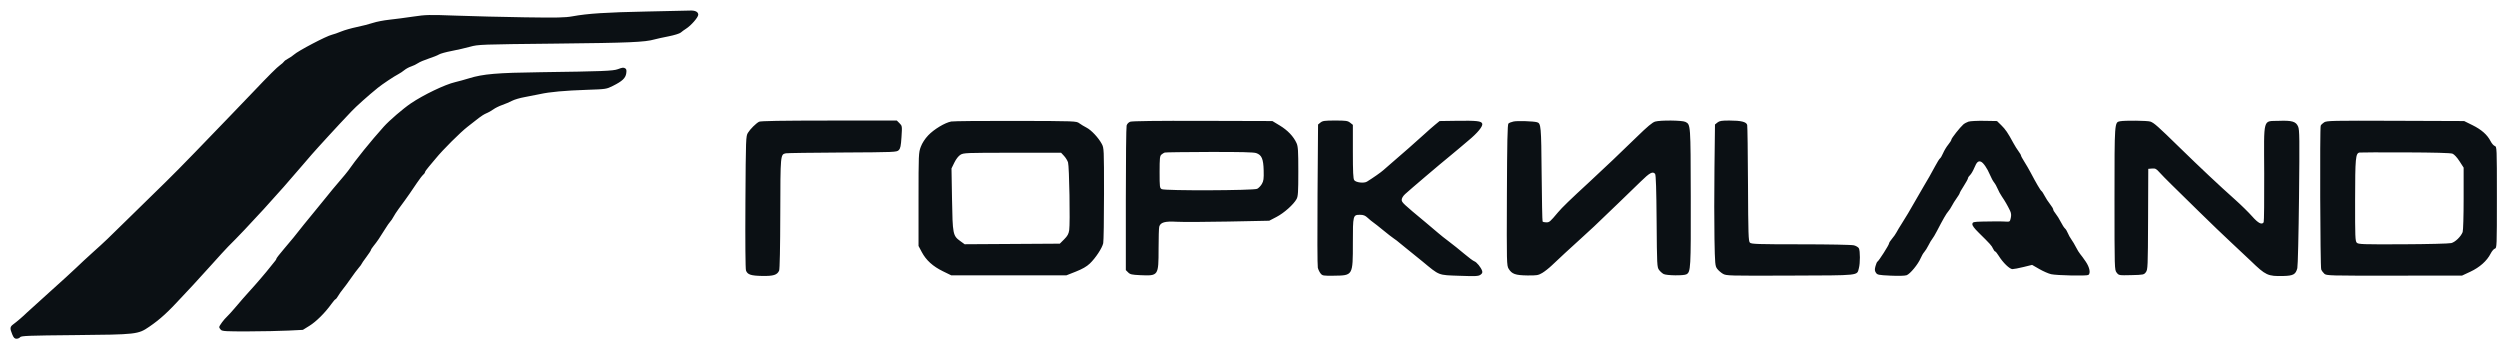
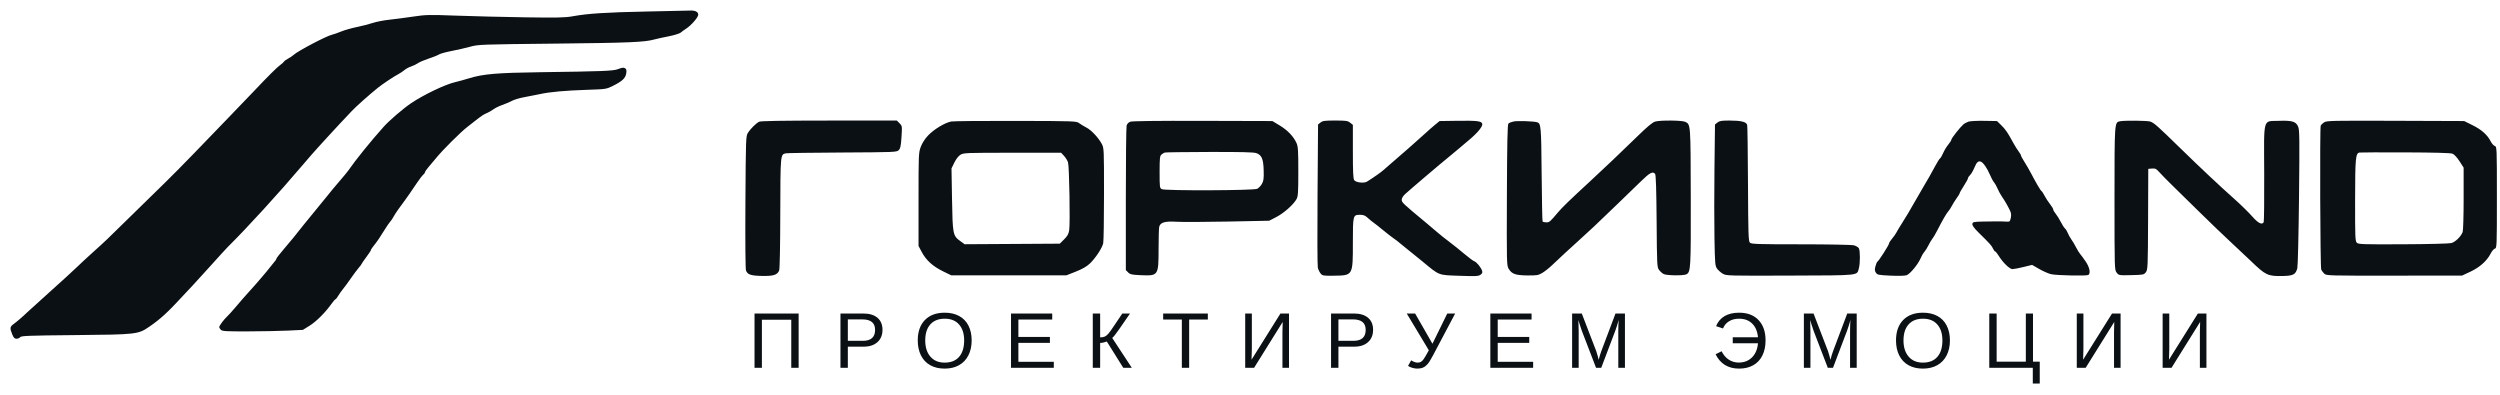
- <svg xmlns="http://www.w3.org/2000/svg" width="2406" height="329" viewBox="0 0 2406 329" version="1.1">
+ <svg xmlns="http://www.w3.org/2000/svg" width="2406" height="380" viewBox="0 0 2406 380" version="1.1">
  <path d="M 622.500 11.082 C 583.322 11.868, 565.715 13.002, 551 15.686 C 543.893 16.983, 536.356 17.144, 505 16.667 C 484.375 16.354, 454.747 15.627, 439.160 15.051 C 412.928 14.082, 409.842 14.150, 397.660 15.965 C 390.422 17.044, 380.083 18.398, 374.683 18.975 C 369.284 19.552, 362.155 20.937, 358.842 22.053 C 355.528 23.170, 348.604 24.950, 343.455 26.009 C 338.306 27.069, 331.484 29.015, 328.296 30.334 C 325.108 31.653, 321.150 33.036, 319.500 33.407 C 314.212 34.595, 286.866 48.941, 282.803 52.659 C 281.536 53.818, 279.060 55.494, 277.300 56.383 C 275.540 57.272, 273.740 58.585, 273.300 59.300 C 272.860 60.015, 271.150 61.549, 269.500 62.707 C 266.624 64.727, 258.533 72.792, 243.500 88.622 C 239.650 92.676, 229.657 103.082, 221.294 111.747 C 212.931 120.411, 197.856 136.030, 187.794 146.456 C 177.732 156.881, 165.069 169.706, 159.653 174.956 C 154.237 180.205, 139.612 194.516, 127.153 206.758 C 101.668 231.799, 102.026 231.458, 89 243.171 C 83.775 247.870, 76.800 254.343, 73.500 257.556 C 70.200 260.770, 58.725 271.242, 48 280.828 C 37.275 290.414, 27.309 299.437, 25.854 300.879 C 22.453 304.247, 16.264 309.562, 12.750 312.133 C 9.534 314.486, 9.380 315.970, 11.750 321.736 C 13.119 325.067, 14.020 325.993, 15.890 325.996 C 17.204 325.998, 18.779 325.320, 19.390 324.489 C 20.347 323.187, 27.596 322.913, 72 322.501 C 131.616 321.949, 132.873 321.807, 143.626 314.458 C 154.285 307.174, 161.695 300.382, 176 284.785 C 180.125 280.288, 184.646 275.459, 186.047 274.054 C 187.448 272.649, 194.843 264.525, 202.480 256 C 210.118 247.475, 217.746 239.135, 219.433 237.466 C 237.847 219.247, 268.711 185.472, 291.133 159 C 296.956 152.125, 303.921 144.163, 306.610 141.307 C 309.300 138.451, 313.525 133.823, 316 131.022 C 318.475 128.222, 323.425 122.861, 327 119.110 C 330.575 115.358, 335.631 110, 338.235 107.203 C 342.560 102.558, 354.400 91.978, 363.628 84.511 C 368.011 80.964, 379.266 73.466, 383.500 71.273 C 385.150 70.418, 387.726 68.696, 389.225 67.445 C 390.723 66.195, 393.648 64.621, 395.725 63.947 C 397.801 63.274, 400.743 61.850, 402.262 60.785 C 403.781 59.719, 408.455 57.726, 412.649 56.356 C 416.844 54.987, 421.273 53.212, 422.492 52.413 C 423.711 51.615, 429.162 50.109, 434.604 49.068 C 440.047 48.026, 448.100 46.179, 452.500 44.961 C 460.292 42.806, 462.437 42.728, 535 41.968 C 605.873 41.225, 620.613 40.596, 630 37.914 C 631.925 37.365, 637.955 36.042, 643.401 34.976 C 648.877 33.903, 654.140 32.279, 655.177 31.340 C 656.209 30.406, 658.534 28.710, 660.345 27.571 C 665.079 24.592, 672 16.637, 672 14.173 C 672 11.462, 669.121 9.958, 664.316 10.160 C 662.217 10.248, 643.400 10.663, 622.500 11.082 M 594.500 66.615 C 589.957 68.288, 579.455 68.696, 520.381 69.489 C 478.154 70.056, 465.030 71.172, 451.472 75.347 C 447.088 76.698, 441.044 78.364, 438.043 79.051 C 428.434 81.249, 407.494 91.285, 395.389 99.494 C 387.924 104.556, 374.744 115.897, 369.359 121.890 C 356.960 135.690, 342.132 154.030, 335.024 164.356 C 334.213 165.535, 330.388 170.155, 326.524 174.622 C 322.661 179.088, 317.475 185.329, 315 188.490 C 312.525 191.651, 307.350 197.996, 303.500 202.590 C 299.650 207.183, 294.700 213.238, 292.500 216.044 C 284.363 226.423, 280.328 231.365, 273.250 239.617 C 269.262 244.266, 266 248.472, 266 248.963 C 266 249.455, 265.431 250.452, 264.736 251.179 C 264.040 251.905, 261.931 254.525, 260.048 257 C 256.742 261.345, 245.609 274.329, 239.897 280.500 C 236.754 283.895, 232.327 288.971, 225.506 297 C 222.936 300.025, 219.853 303.400, 218.656 304.500 C 215.598 307.308, 211 313.478, 211 314.773 C 211 315.369, 211.707 316.564, 212.571 317.429 C 213.919 318.777, 217.652 318.989, 238.821 318.925 C 252.395 318.884, 269.800 318.537, 277.500 318.154 L 291.500 317.458 297.806 313.553 C 304.277 309.545, 312.734 301.154, 318.774 292.750 C 320.651 290.138, 322.498 288, 322.878 288 C 323.258 288, 324.416 286.538, 325.450 284.750 C 326.485 282.962, 328.495 280.110, 329.916 278.410 C 331.337 276.711, 334.750 272.074, 337.500 268.105 C 340.250 264.136, 343.738 259.464, 345.250 257.722 C 346.763 255.980, 348 254.308, 348 254.007 C 348 253.707, 350.020 250.770, 352.489 247.480 C 354.959 244.191, 356.984 241.112, 356.989 240.637 C 356.995 240.163, 358.157 238.363, 359.571 236.637 C 362.763 232.742, 365.857 228.207, 370.476 220.653 C 372.442 217.438, 374.725 214.132, 375.549 213.309 C 376.373 212.485, 377.741 210.468, 378.589 208.828 C 379.437 207.187, 381.668 203.742, 383.547 201.173 C 385.425 198.603, 388.116 194.925, 389.527 193 C 392.486 188.964, 395.153 185.106, 401.282 176 C 403.688 172.425, 406.409 168.882, 407.328 168.128 C 408.248 167.373, 409 166.298, 409 165.739 C 409 165.181, 410.688 162.776, 412.750 160.396 C 414.813 158.016, 417.850 154.399, 419.500 152.358 C 425.923 144.417, 443.247 127.160, 450.016 121.963 C 453.929 118.958, 458.856 115.111, 460.965 113.413 C 463.074 111.715, 466.307 109.731, 468.150 109.003 C 469.992 108.276, 472.966 106.602, 474.757 105.284 C 476.548 103.966, 480.373 102.070, 483.257 101.072 C 486.141 100.073, 490.387 98.266, 492.693 97.057 C 494.998 95.847, 500.423 94.240, 504.746 93.486 C 509.070 92.731, 515.734 91.422, 519.554 90.577 C 529.124 88.461, 543.422 87.160, 565.116 86.433 C 583.176 85.827, 583.612 85.761, 589.836 82.659 C 598.839 78.173, 601.961 75.256, 602.687 70.650 C 603.119 67.913, 602.890 66.544, 601.897 65.915 C 600.088 64.770, 599.307 64.844, 594.500 66.615 M 730.500 117.162 C 727.384 118.878, 722.076 124.165, 719.824 127.796 C 717.833 131.007, 717.770 132.730, 717.392 194.487 C 717.156 233.109, 717.376 258.858, 717.954 260.380 C 719.443 264.296, 722.632 265.359, 733.500 265.563 C 744.310 265.766, 747.933 264.638, 749.827 260.480 C 750.445 259.123, 750.871 238.179, 750.946 205.418 C 751.077 148.450, 751.056 148.679, 756.263 147.544 C 757.493 147.276, 782.003 146.929, 810.728 146.773 C 861.380 146.497, 863.016 146.429, 864.937 144.494 C 866.554 142.866, 867.043 140.544, 867.600 131.846 C 868.275 121.300, 868.256 121.165, 865.687 118.596 L 863.091 116 797.795 116.030 C 752.193 116.052, 731.897 116.393, 730.500 117.162 M 915.500 116.933 C 909.467 118.020, 898.854 124.404, 893.277 130.300 C 890.128 133.630, 887.523 137.658, 886.156 141.313 C 884.066 146.899, 884 148.443, 884 191.897 L 884 236.718 887.127 242.609 C 891.294 250.460, 897.794 256.353, 907.500 261.084 L 915.500 264.983 970.876 264.991 L 1026.252 265 1035.376 261.392 C 1041.702 258.890, 1045.833 256.513, 1048.847 253.642 C 1054.372 248.377, 1060.753 238.690, 1061.739 234.068 C 1062.157 232.106, 1062.500 210.700, 1062.500 186.500 C 1062.500 143.402, 1062.456 142.418, 1060.353 138.500 C 1057.128 132.494, 1050.271 125.179, 1045.659 122.826 C 1043.405 121.676, 1040.273 119.783, 1038.698 118.618 C 1035.864 116.522, 1035.233 116.499, 977.667 116.356 C 945.675 116.277, 917.700 116.537, 915.500 116.933 M 1087.748 117.146 C 1086.085 117.763, 1084.700 119.223, 1084.248 120.834 C 1083.837 122.300, 1083.500 154.200, 1083.500 191.722 L 1083.500 259.944 1085.731 262.175 C 1087.649 264.094, 1089.288 264.464, 1097.444 264.821 C 1114.919 265.585, 1114.995 265.476, 1115.014 239.300 C 1115.021 228.960, 1115.303 219.469, 1115.641 218.210 C 1116.770 213.996, 1121.093 212.757, 1132.371 213.416 C 1137.942 213.742, 1160.275 213.653, 1182 213.219 L 1221.500 212.428 1228.500 208.780 C 1235.779 204.985, 1244.938 196.821, 1247.827 191.552 C 1249.257 188.943, 1249.500 185.088, 1249.500 165 C 1249.500 144.938, 1249.249 140.946, 1247.784 137.710 C 1244.889 131.315, 1239.232 125.370, 1231.725 120.833 L 1224.554 116.500 1157.527 116.312 C 1113.852 116.189, 1089.541 116.479, 1087.748 117.146 M 1270.861 117.911 L 1268.500 119.822 1268 187.161 C 1267.725 224.197, 1267.849 255.926, 1268.275 257.670 C 1268.701 259.413, 1269.895 261.884, 1270.928 263.160 C 1272.702 265.350, 1273.421 265.471, 1283.793 265.334 C 1302.109 265.091, 1302 265.280, 1302 233.741 C 1302 207.094, 1302.094 206.727, 1308.898 206.727 C 1312.191 206.727, 1313.827 207.379, 1316.312 209.679 C 1318.065 211.302, 1320.470 213.276, 1321.655 214.065 C 1322.841 214.854, 1327.139 218.243, 1331.206 221.596 C 1335.273 224.949, 1339.906 228.548, 1341.502 229.593 C 1343.098 230.639, 1345.399 232.396, 1346.617 233.497 C 1347.834 234.599, 1351.154 237.300, 1353.994 239.500 C 1356.834 241.700, 1363.510 247.100, 1368.829 251.500 C 1385.688 265.446, 1383.719 264.678, 1404.500 265.416 C 1420.132 265.971, 1422.801 265.843, 1424.790 264.443 C 1426.488 263.247, 1426.904 262.270, 1426.397 260.665 C 1425.369 257.415, 1421.081 252.160, 1418.888 251.464 C 1417.824 251.127, 1413.411 247.847, 1409.081 244.175 C 1404.751 240.504, 1398.192 235.250, 1394.505 232.500 C 1390.818 229.750, 1386.159 226.052, 1384.151 224.281 C 1382.143 222.511, 1376.820 218.011, 1372.323 214.281 C 1350.211 195.945, 1349 194.803, 1349 192.293 C 1349 190.796, 1350.276 188.648, 1352.250 186.822 C 1356.774 182.636, 1387.466 156.565, 1395.010 150.500 C 1398.430 147.750, 1402.484 144.375, 1404.019 143 C 1405.554 141.625, 1409.698 138.118, 1413.229 135.207 C 1421.958 128.010, 1427.297 121.511, 1426.512 119.038 C 1425.694 116.459, 1421.369 115.981, 1401.473 116.268 L 1385.446 116.500 1380.973 120.172 C 1378.513 122.192, 1374.250 125.941, 1371.500 128.504 C 1366.361 133.294, 1345.889 151.294, 1338.151 157.828 C 1335.759 159.847, 1332.703 162.510, 1331.360 163.745 C 1329.196 165.735, 1321.478 171.140, 1315.584 174.791 C 1312.713 176.570, 1304.985 175.701, 1303.311 173.410 C 1302.310 172.042, 1302 165.529, 1302 145.881 L 1302 120.145 1299.365 118.073 C 1297.039 116.243, 1295.353 116, 1284.976 116 C 1274.894 116, 1272.886 116.272, 1270.861 117.911 M 1456.699 116.917 C 1454.609 117.349, 1452.359 118.241, 1451.699 118.900 C 1450.796 119.804, 1450.436 136.796, 1450.242 187.800 C 1449.992 253.569, 1450.040 255.591, 1451.948 258.701 C 1455.023 263.715, 1458.473 264.941, 1469.898 265.080 C 1478.978 265.191, 1480.401 264.954, 1484.239 262.698 C 1486.583 261.320, 1490.780 258.012, 1493.567 255.346 C 1499.964 249.227, 1511.389 238.674, 1522.091 229 C 1526.654 224.875, 1532.045 219.925, 1534.071 218 C 1545.571 207.072, 1571.310 182.286, 1578.984 174.750 C 1587.740 166.152, 1590.611 164.622, 1592.875 167.350 C 1593.653 168.287, 1594.097 182.190, 1594.327 212.883 C 1594.647 255.348, 1594.738 257.173, 1596.676 259.783 C 1597.785 261.278, 1599.774 263.056, 1601.096 263.735 C 1603.985 265.220, 1620.341 265.423, 1622.986 264.008 C 1627.164 261.772, 1627.338 258.695, 1627.194 189.695 C 1627.047 119.207, 1627.094 119.871, 1622 117.294 C 1618.964 115.758, 1598.153 115.552, 1592.920 117.006 C 1590.343 117.722, 1585.401 121.849, 1575.264 131.750 C 1560.851 145.829, 1543.326 162.485, 1530 174.768 C 1510.727 192.534, 1503.437 199.587, 1499.428 204.349 C 1491.613 213.631, 1491.179 214, 1488.095 214 C 1486.458 214, 1484.878 213.611, 1484.584 213.137 C 1484.291 212.662, 1483.880 192.054, 1483.670 167.342 C 1483.279 121.194, 1483.060 118.728, 1479.251 117.631 C 1475.792 116.635, 1460.423 116.148, 1456.699 116.917 M 1652.861 117.910 L 1650.500 119.820 1650 161.660 C 1649.725 184.672, 1649.725 215.281, 1650 229.680 C 1650.470 254.312, 1650.624 256.027, 1652.605 258.680 C 1653.762 260.231, 1656.229 262.390, 1658.086 263.477 C 1661.362 265.396, 1663.288 265.448, 1722.902 265.227 C 1791.288 264.975, 1786.949 265.443, 1788.989 258.100 C 1790.290 253.416, 1790.286 241.403, 1788.983 238.968 C 1788.424 237.923, 1786.286 236.635, 1784.233 236.105 C 1782.102 235.555, 1760.157 235.134, 1733.087 235.123 C 1691.254 235.105, 1685.489 234.917, 1684.097 233.525 C 1682.704 232.133, 1682.489 225.513, 1682.267 177.224 C 1682.129 147.126, 1681.784 121.508, 1681.500 120.295 C 1680.797 117.288, 1675.700 116.012, 1664.361 116.006 C 1656.850 116.001, 1654.801 116.340, 1652.861 117.910 M 1894.500 117.053 C 1892.850 117.588, 1890.600 118.813, 1889.500 119.775 C 1886.297 122.578, 1878 133.121, 1878 134.387 C 1878 135.024, 1876.652 137.179, 1875.005 139.178 C 1873.358 141.176, 1871.145 144.829, 1870.088 147.296 C 1869.030 149.762, 1867.667 152.088, 1867.058 152.464 C 1866.449 152.841, 1864.371 156.153, 1862.440 159.824 C 1860.509 163.496, 1857.983 168.075, 1856.827 170 C 1855.670 171.925, 1853.036 176.425, 1850.972 180 C 1848.909 183.575, 1845.395 189.650, 1843.165 193.500 C 1840.934 197.350, 1837.847 202.683, 1836.304 205.352 C 1834.762 208.021, 1831.992 212.521, 1830.148 215.352 C 1828.304 218.183, 1826.104 221.850, 1825.259 223.500 C 1824.414 225.150, 1822.435 227.978, 1820.861 229.785 C 1819.288 231.591, 1818 233.637, 1818 234.331 C 1818 235.746, 1808.054 251.317, 1806.824 251.827 C 1806.390 252.008, 1805.550 253.957, 1804.957 256.160 C 1804.092 259.374, 1804.171 260.612, 1805.360 262.427 C 1806.730 264.518, 1807.795 264.734, 1819.445 265.284 C 1826.953 265.639, 1833.211 265.474, 1834.926 264.876 C 1838.241 263.720, 1846.017 254.289, 1848.444 248.481 C 1849.352 246.306, 1850.923 243.621, 1851.935 242.514 C 1852.947 241.406, 1854.778 238.475, 1856.004 236 C 1857.230 233.525, 1858.858 230.786, 1859.623 229.914 C 1860.387 229.042, 1862.391 225.667, 1864.076 222.414 C 1869.972 211.031, 1873.163 205.484, 1874.957 203.500 C 1875.952 202.400, 1877.541 199.968, 1878.488 198.096 C 1879.436 196.224, 1881.513 192.894, 1883.105 190.696 C 1884.697 188.498, 1886 186.333, 1886 185.884 C 1886 185.435, 1887.800 182.283, 1890 178.879 C 1892.200 175.475, 1894 172.154, 1894 171.500 C 1894 170.845, 1894.877 169.516, 1895.950 168.545 C 1897.022 167.575, 1898.897 164.375, 1900.116 161.434 C 1902.371 155.992, 1903.859 154.625, 1906.448 155.618 C 1908.702 156.483, 1912.515 161.987, 1915.035 168.013 C 1916.297 171.031, 1918.113 174.400, 1919.069 175.500 C 1920.026 176.600, 1921.547 179.300, 1922.450 181.500 C 1923.354 183.700, 1925.243 187.166, 1926.649 189.203 C 1929.461 193.273, 1932.065 197.787, 1934.440 202.704 C 1935.558 205.017, 1935.765 206.963, 1935.186 209.704 C 1934.463 213.123, 1934.091 213.481, 1931.442 213.306 C 1926.666 212.991, 1917.128 212.965, 1907.500 213.242 C 1899.261 213.478, 1898.475 213.675, 1898.204 215.568 C 1897.998 217.008, 1899.895 219.591, 1904.445 224.068 C 1915.391 234.839, 1916.790 236.397, 1918.079 239.250 C 1918.762 240.762, 1919.693 242, 1920.148 242 C 1920.603 242, 1922.157 243.912, 1923.602 246.250 C 1927.643 252.787, 1934.066 259, 1936.781 259 C 1938.082 259, 1942.869 258.083, 1947.421 256.963 L 1955.696 254.926 1962.598 258.904 C 1966.394 261.092, 1971.525 263.335, 1974 263.889 C 1979.399 265.096, 2008.075 265.690, 2009.791 264.629 C 2012.197 263.142, 2011.103 257.376, 2007.368 251.862 C 2005.370 248.913, 2002.946 245.600, 2001.980 244.500 C 2001.015 243.400, 1999.210 240.475, 1997.969 238 C 1996.727 235.525, 1994.723 232.150, 1993.516 230.500 C 1992.308 228.850, 1990.749 226.052, 1990.052 224.283 C 1989.355 222.514, 1988.123 220.517, 1987.314 219.846 C 1986.506 219.175, 1984.694 216.347, 1983.288 213.563 C 1981.882 210.778, 1979.667 207.228, 1978.366 205.673 C 1977.065 204.119, 1976 202.268, 1976 201.561 C 1976 200.854, 1974.605 198.526, 1972.901 196.388 C 1971.196 194.249, 1968.885 190.700, 1967.766 188.500 C 1966.647 186.300, 1965.278 184.209, 1964.724 183.854 C 1963.712 183.204, 1959.609 176.218, 1954.239 166 C 1952.649 162.975, 1949.920 158.274, 1948.174 155.554 C 1946.428 152.834, 1945 150.177, 1945 149.649 C 1945 149.121, 1943.939 147.296, 1942.642 145.594 C 1941.345 143.892, 1939.069 140.250, 1937.585 137.500 C 1932.352 127.807, 1930.073 124.460, 1926.010 120.500 L 1921.905 116.500 1909.702 116.291 C 1902.991 116.176, 1896.150 116.519, 1894.500 117.053 M 2040.239 116.707 C 2034.976 117.719, 2035 117.383, 2035 191.315 C 2035 259.262, 2035.014 259.749, 2037.096 262.395 C 2039.185 265.050, 2039.237 265.059, 2051.241 264.780 C 2062.865 264.510, 2063.356 264.410, 2065.205 261.931 C 2067.024 259.491, 2067.130 256.928, 2067.310 210.931 L 2067.500 162.500 2071.119 162.197 C 2074.231 161.937, 2075.212 162.428, 2078.119 165.697 C 2079.979 167.789, 2085.100 173.020, 2089.500 177.321 C 2093.900 181.623, 2106.050 193.548, 2116.500 203.821 C 2126.951 214.095, 2140.861 227.450, 2147.412 233.500 C 2153.963 239.550, 2162.349 247.425, 2166.048 251 C 2180.563 265.029, 2182.518 265.947, 2197.184 265.622 C 2207.081 265.403, 2209.365 264.152, 2210.943 258.091 C 2211.457 256.116, 2212.190 225.475, 2212.571 190 C 2213.180 133.220, 2213.079 125.064, 2211.728 121.859 C 2209.642 116.911, 2205.914 115.808, 2192.936 116.299 C 2177.525 116.882, 2178.846 112.044, 2179.070 167.070 C 2179.173 192.208, 2178.948 213.276, 2178.569 213.888 C 2176.856 216.660, 2173.304 214.848, 2167.469 208.223 C 2164.186 204.496, 2156.775 197.229, 2151 192.074 C 2135.215 177.984, 2117.653 161.487, 2097.559 141.874 C 2076.432 121.254, 2073.247 118.425, 2069.593 117.035 C 2066.989 116.045, 2044.961 115.799, 2040.239 116.707 M 2236.774 117.721 C 2235.274 118.663, 2233.777 120.124, 2233.446 120.967 C 2232.511 123.351, 2232.974 256.803, 2233.926 259.291 C 2234.390 260.506, 2235.733 262.367, 2236.909 263.427 C 2238.976 265.289, 2241.230 265.351, 2304.274 265.283 L 2369.500 265.212 2377.500 261.475 C 2386.439 257.299, 2393.441 251.056, 2396.946 244.136 C 2398.162 241.736, 2400.022 239.546, 2401.079 239.269 C 2402.941 238.782, 2403 237.260, 2403 189.951 C 2403 141.878, 2402.969 141.125, 2400.983 140.495 C 2399.874 140.143, 2398.055 138.069, 2396.942 135.886 C 2393.780 129.689, 2388.201 124.752, 2379.500 120.453 L 2371.500 116.500 2305.500 116.254 C 2244.646 116.026, 2239.287 116.141, 2236.774 117.721 M 1120.968 146.808 C 1120.160 147.057, 1118.713 147.947, 1117.750 148.785 C 1116.226 150.113, 1116 152.286, 1116 165.620 C 1116 180.090, 1116.114 180.991, 1118.075 182.040 C 1121.131 183.676, 1206.454 183.375, 1209.883 181.716 C 1211.267 181.047, 1213.300 178.953, 1214.401 177.062 C 1216.084 174.173, 1216.364 172.104, 1216.160 164.083 C 1215.874 152.882, 1214.264 149.138, 1208.951 147.318 C 1206.492 146.476, 1193.561 146.168, 1163.968 146.246 C 1141.125 146.306, 1121.775 146.559, 1120.968 146.808 M 2270.788 146.804 C 2267.014 147.526, 2266.606 151.940, 2266.552 192.643 C 2266.505 228.075, 2266.664 232.082, 2268.174 233.597 C 2269.695 235.123, 2273.751 235.259, 2312.674 235.091 C 2336.394 234.989, 2357.132 234.475, 2359.159 233.939 C 2362.993 232.926, 2368.427 227.638, 2370.067 223.324 C 2370.580 221.974, 2371 207.469, 2371 191.090 L 2371 161.310 2367.008 155.133 C 2364.607 151.418, 2361.916 148.529, 2360.258 147.884 C 2358.473 147.190, 2342.481 146.756, 2314.939 146.656 C 2291.531 146.570, 2271.663 146.637, 2270.788 146.804 M 924.365 148.919 C 922.452 150.086, 920.157 153.024, 918.477 156.457 L 915.725 162.083 916.229 191.792 C 916.801 225.500, 917.069 226.864, 924.113 231.967 L 928.379 235.057 974.176 234.779 L 1019.972 234.500 1024.131 230.340 C 1027.365 227.106, 1028.447 225.147, 1028.996 221.529 C 1030.012 214.831, 1029.073 160.104, 1027.876 156.285 C 1027.322 154.517, 1025.592 151.704, 1024.033 150.035 L 1021.198 147 974.349 147.004 C 929.985 147.007, 927.334 147.109, 924.365 148.919" stroke="none" fill="#0b1014" fill-rule="evenodd" />
+   <text x="720" y="354" fill="#0b1014" font-family="Arial, sans-serif" font-size="76" letter-spacing="28" textLength="1665" lengthAdjust="spacingAndGlyphs">ПРОЕКТИРУЕМ ЭМОЦИИ</text>
</svg>
